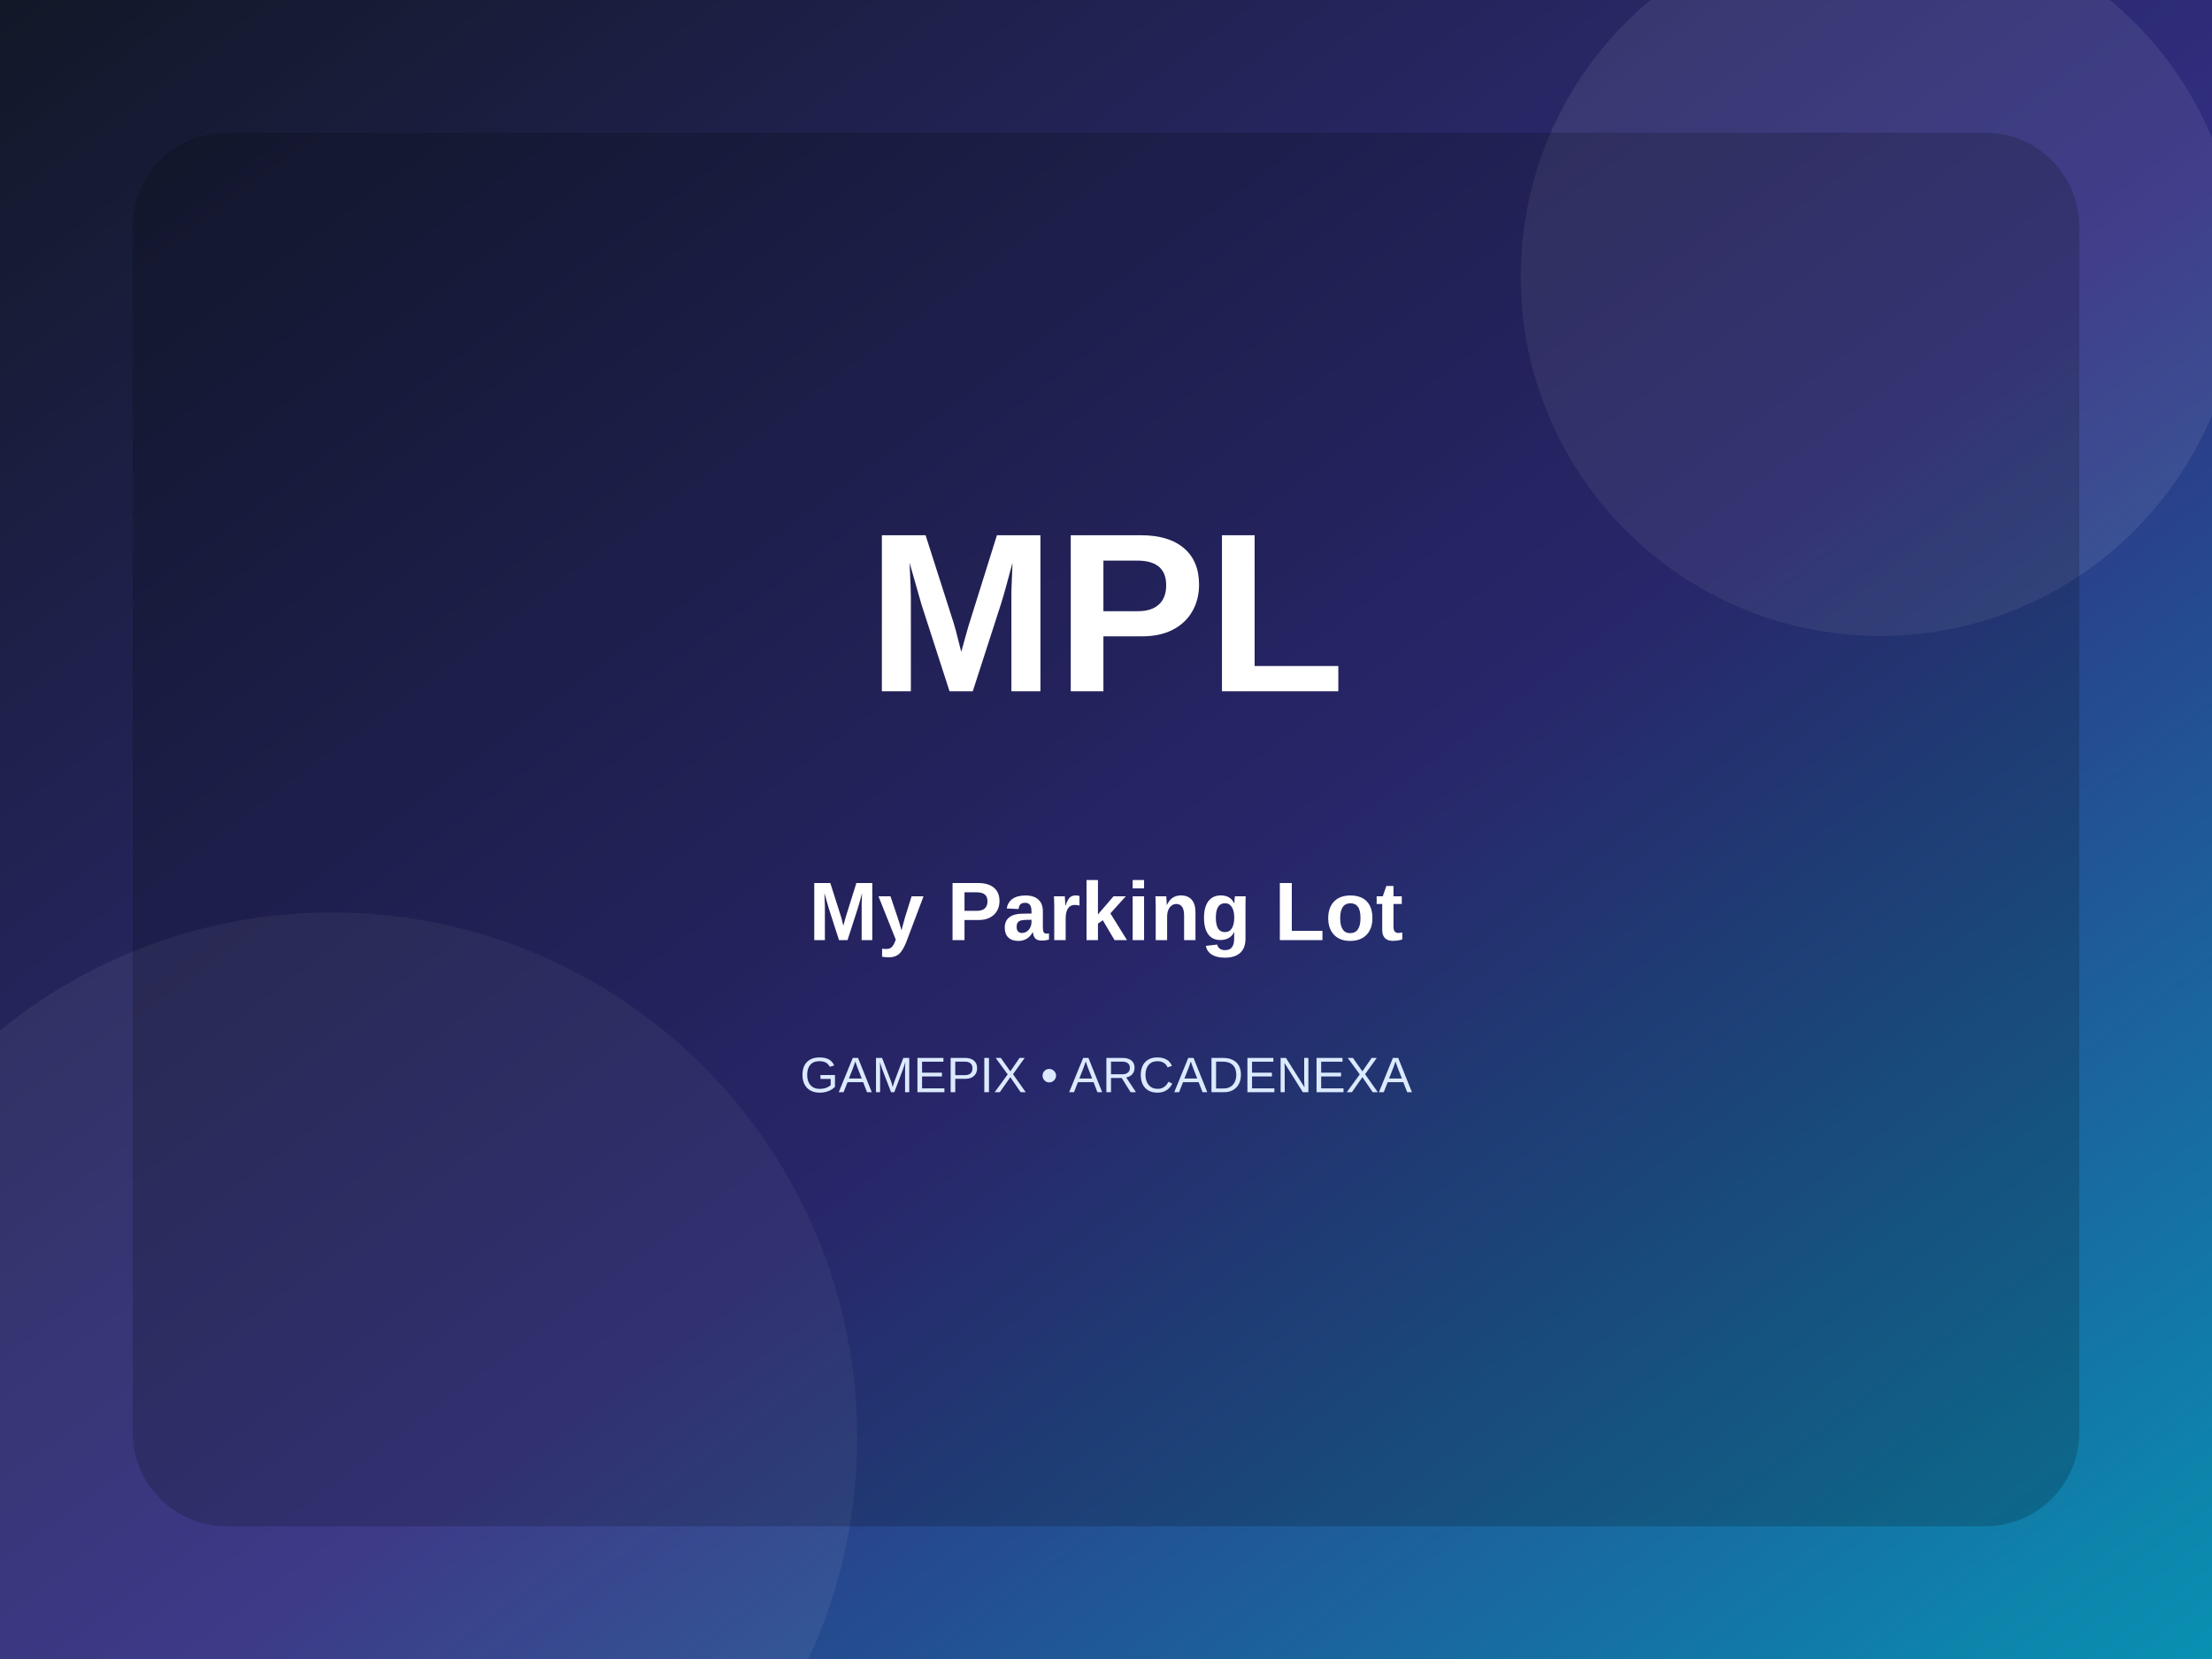
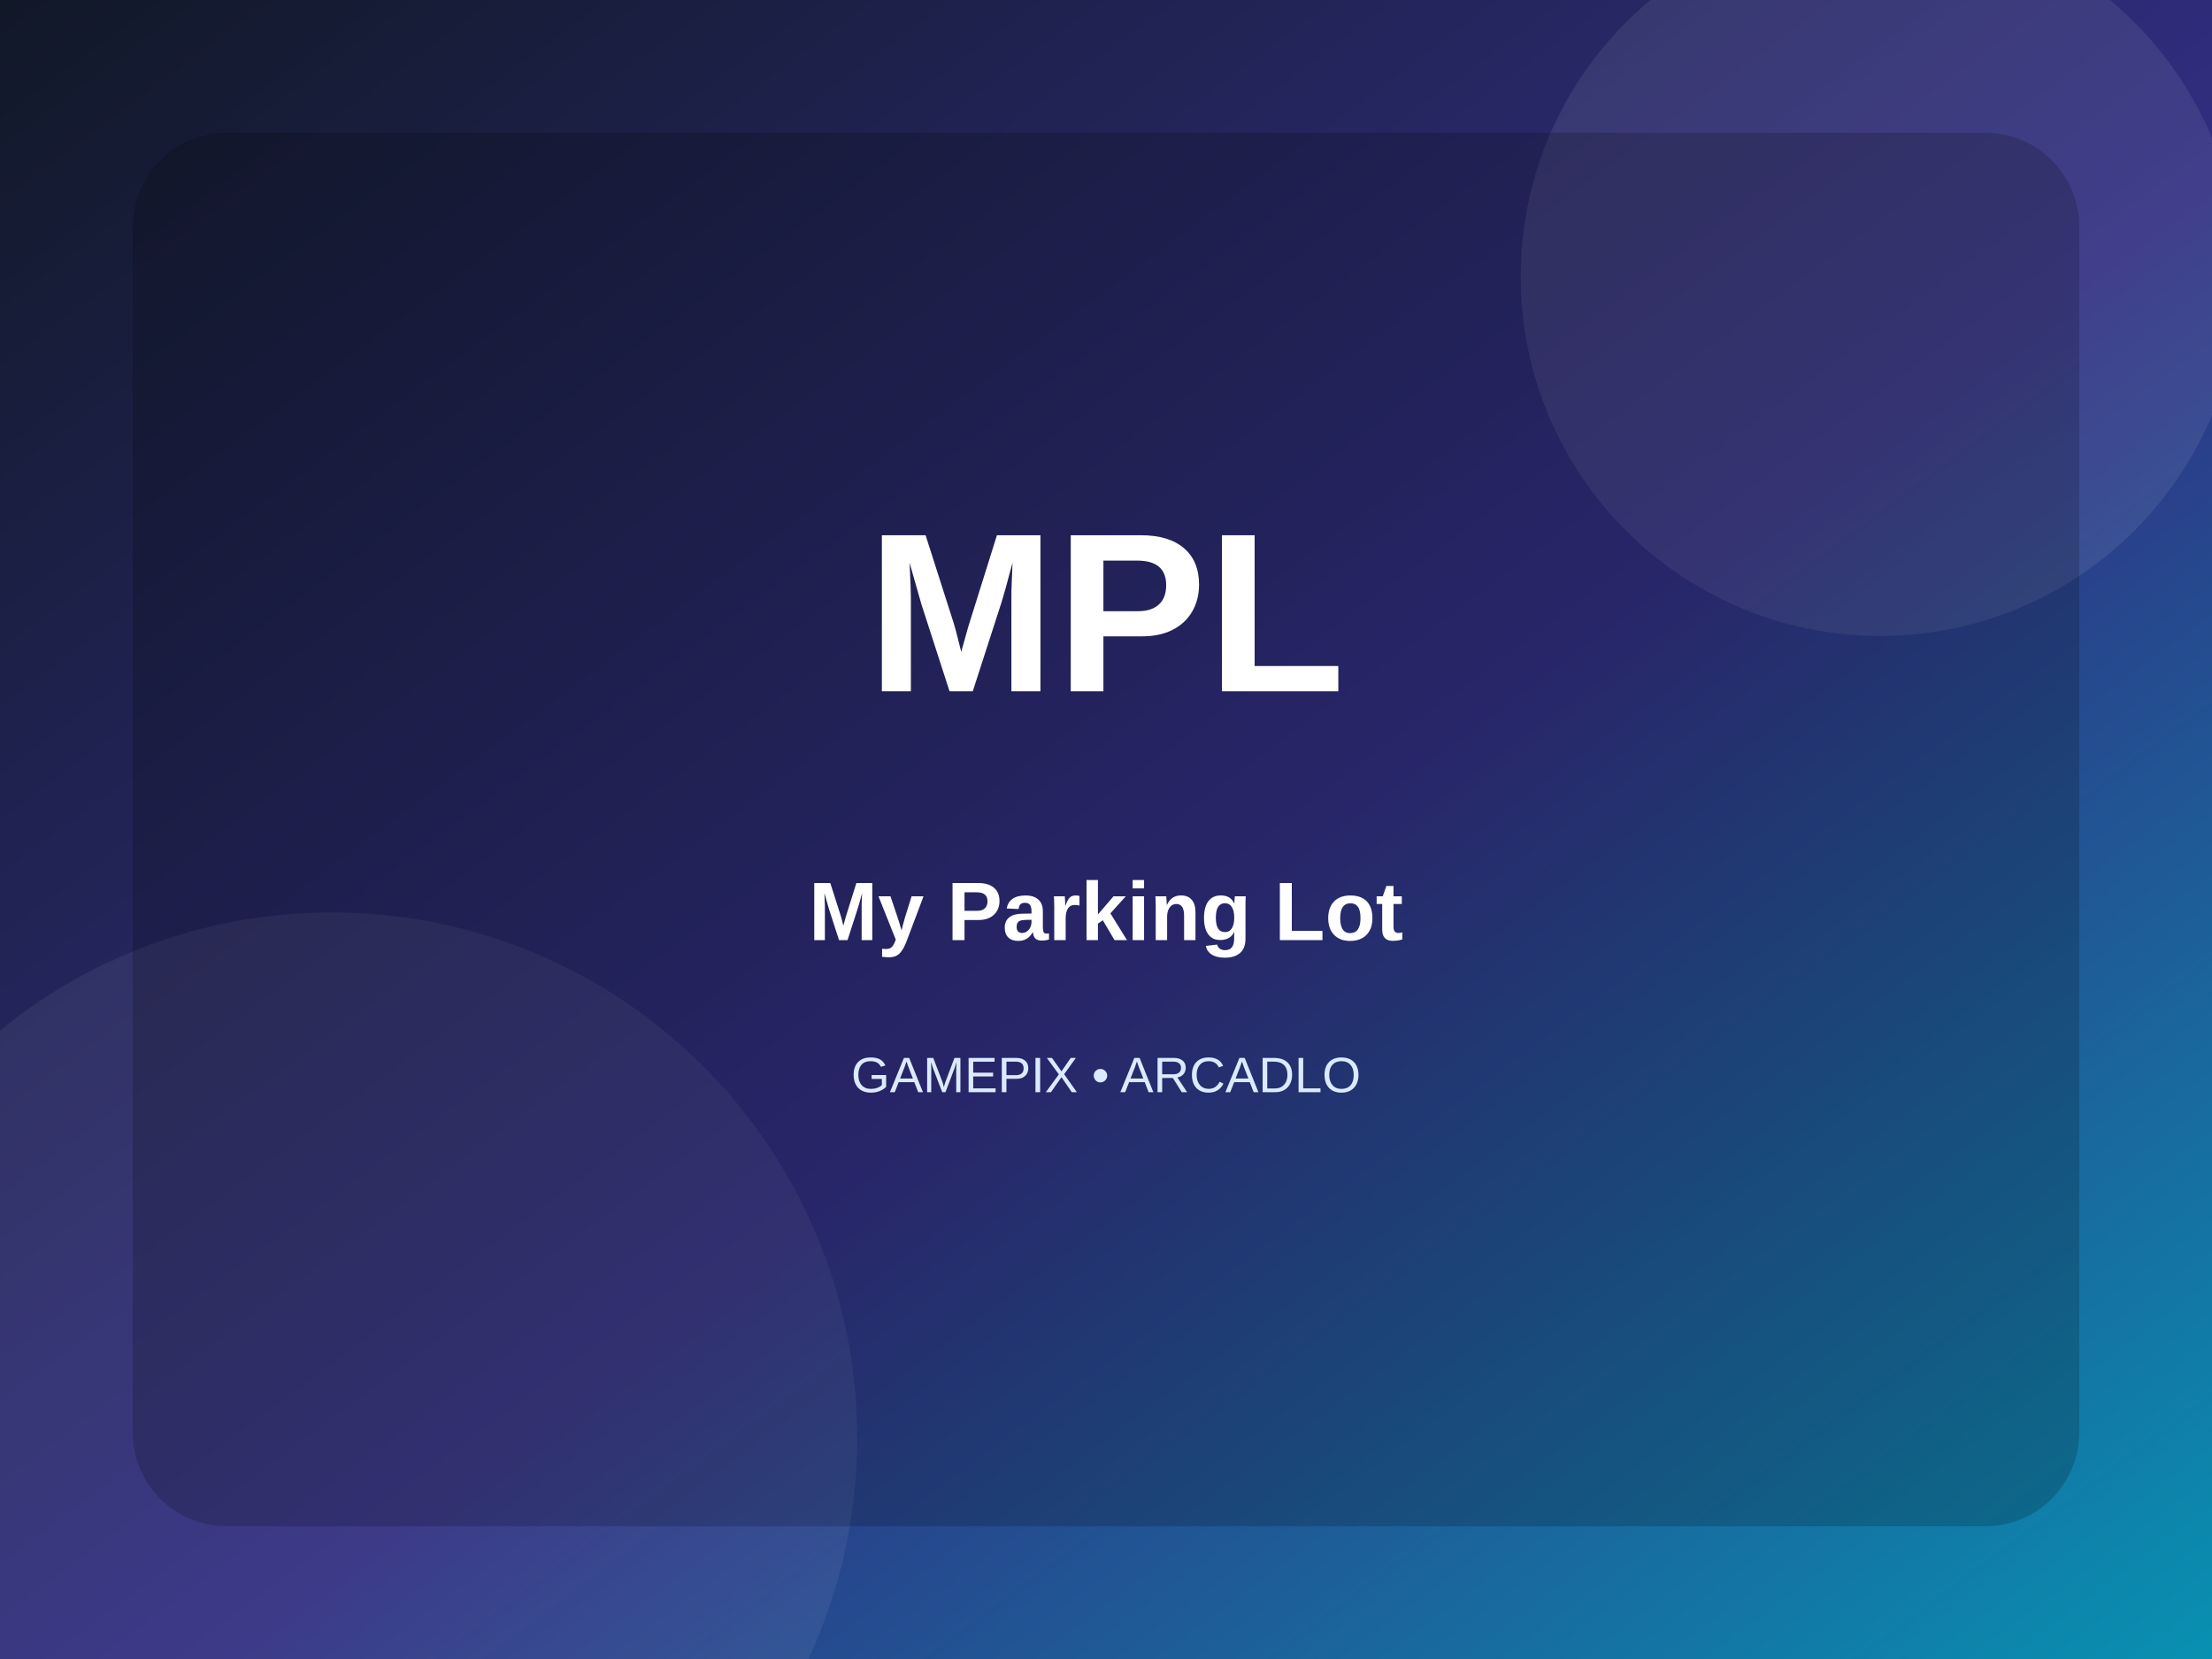
<svg xmlns="http://www.w3.org/2000/svg" viewBox="0 0 800 600">
  <defs>
    <linearGradient id="g" x1="0" y1="0" x2="1" y2="1">
      <stop offset="0%" stop-color="#111827" />
      <stop offset="55%" stop-color="#312e81" />
      <stop offset="100%" stop-color="#0891b2" />
    </linearGradient>
  </defs>
  <rect width="800" height="600" fill="url(#g)" />
  <circle cx="680" cy="100" r="130" fill="#fff" opacity=".08" />
  <circle cx="120" cy="520" r="190" fill="#fff" opacity=".06" />
  <rect x="48" y="48" width="704" height="504" rx="34" fill="#000" opacity=".18" />
  <text x="400" y="250" fill="white" font-family="Arial,sans-serif" font-size="82" font-weight="800" text-anchor="middle">MPL</text>
  <text x="400" y="340" fill="white" font-family="Arial,sans-serif" font-size="30" font-weight="700" text-anchor="middle">My Parking Lot</text>
-   <text x="400" y="395" fill="#dbeafe" font-family="Arial,sans-serif" font-size="18" text-anchor="middle">GAMEPIX • ARCADENEXA</text>
+   <text x="400" y="395" fill="#dbeafe" font-family="Arial,sans-serif" font-size="18" text-anchor="middle">GAMEPIX • ARCADLO</text>
</svg>
